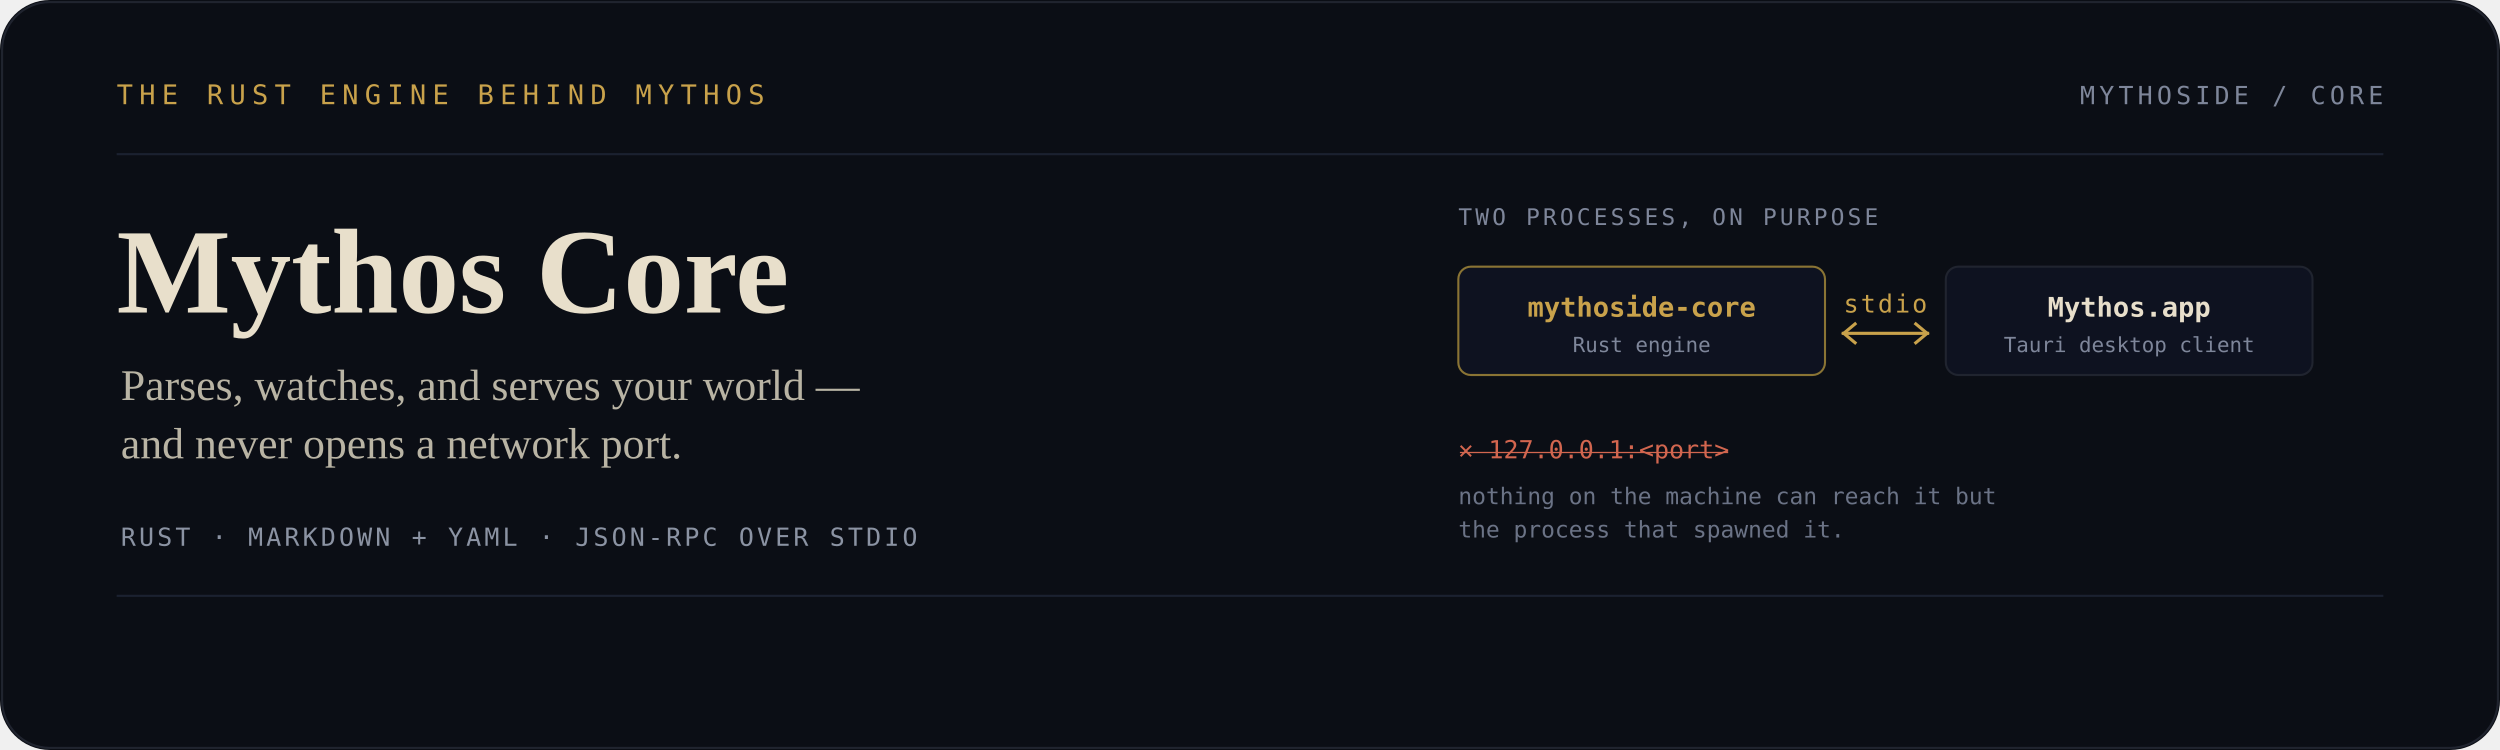
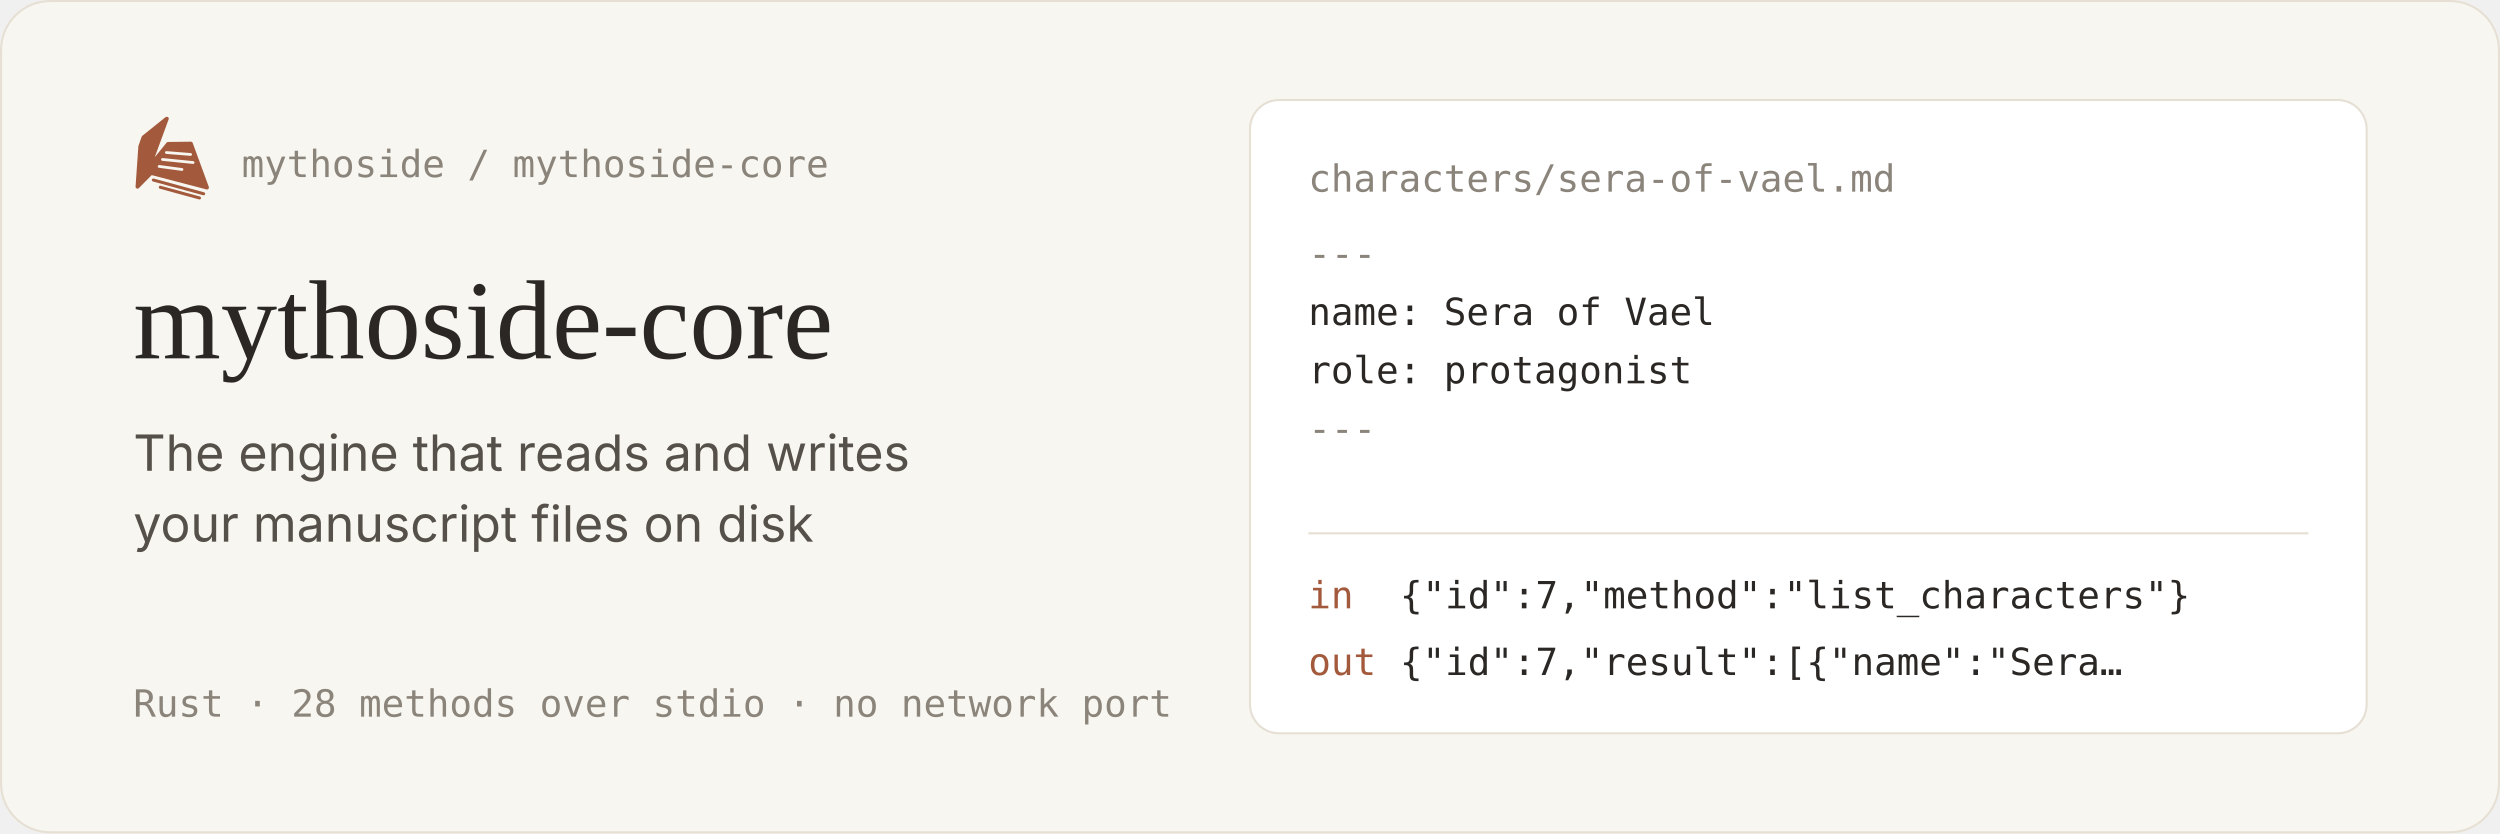
- <svg xmlns="http://www.w3.org/2000/svg" width="1200" height="360" viewBox="0 0 1200 360" role="img" aria-labelledby="t d">
-   <rect width="1200" height="360" rx="24" fill="#0B0E15" />
-   <rect x="1" y="1" width="1198" height="358" rx="23" fill="none" stroke="#20242f" />
-   <path d="M56 74H1144M56 286H1144" stroke="#1b2130" />
-   <text x="56" y="50" fill="#C9A24B" font-family="ui-monospace, SFMono-Regular, Menlo, monospace" font-size="13" letter-spacing="3">THE RUST ENGINE BEHIND MYTHOS</text>
-   <text x="1144" y="50" text-anchor="end" fill="#7E869A" font-family="ui-monospace, SFMono-Regular, Menlo, monospace" font-size="12" letter-spacing="2">MYTHOSIDE / CORE</text>
-   <text x="56" y="150" fill="#E8DFCB" font-family="Georgia, 'Times New Roman', serif" font-size="58" font-weight="600">Mythos Core</text>
-   <text x="58" y="192" fill="#B9B4A4" font-family="Georgia, 'Times New Roman', serif" font-size="21">Parses, watches, and serves your world —</text>
-   <text x="58" y="220" fill="#B9B4A4" font-family="Georgia, 'Times New Roman', serif" font-size="21">and never opens a network port.</text>
-   <text x="58" y="262" fill="#8b93a3" font-family="ui-monospace, SFMono-Regular, Menlo, monospace" font-size="12" letter-spacing="1.5">RUST · MARKDOWN + YAML · JSON-RPC OVER STDIO</text>
-   <g transform="translate(700 108)" font-family="ui-monospace, SFMono-Regular, Menlo, monospace">
-     <text x="0" y="0" fill="#7E869A" font-size="11" letter-spacing="1.5">TWO PROCESSES, ON PURPOSE</text>
-     <rect x="0" y="20" width="176" height="52" rx="6" fill="#0E1220" stroke="#8A7434" />
-     <text x="88" y="44" text-anchor="middle" fill="#C9A24B" font-size="13" font-weight="600">mythoside-core</text>
-     <text x="88" y="61" text-anchor="middle" fill="#7E869A" font-size="10">Rust engine</text>
-     <text x="205" y="42" text-anchor="middle" fill="#C9A24B" font-size="12" letter-spacing="1">stdio</text>
-     <path d="M184 52H226" stroke="#C9A24B" stroke-width="1.5" />
-     <path d="M191 47l-6 5 6 5M219 47l6 5-6 5" fill="none" stroke="#C9A24B" stroke-width="1.5" />
-     <rect x="234" y="20" width="176" height="52" rx="6" fill="#0E1220" stroke="#20242f" />
-     <text x="322" y="44" text-anchor="middle" fill="#E8DFCB" font-size="13" font-weight="600">Mythos.app</text>
-     <text x="322" y="61" text-anchor="middle" fill="#7E869A" font-size="10">Tauri desktop client</text>
-     <text x="0" y="112" fill="#D2664F" font-size="12" text-decoration="line-through">✕ 127.0.0.1:&lt;port&gt;</text>
-     <text x="0" y="134" fill="#6b7386" font-size="11">nothing on the machine can reach it but</text>
-     <text x="0" y="150" fill="#6b7386" font-size="11">the process that spawned it.</text>
+ <svg xmlns="http://www.w3.org/2000/svg" width="1200" height="400" viewBox="0 0 1200 400" role="img" aria-labelledby="title desc">
+   <defs>
+     <mask id="writing" maskUnits="userSpaceOnUse" x="-24" y="-10" width="600" height="600">
+       <rect x="-24" y="-10" width="600" height="600" fill="#fff" />
+       <path d="M214 248L388 262M186 298L406 320M162 348L326 370" stroke="#000" stroke-width="20" stroke-linecap="round" />
+     </mask>
+   </defs>
+   <rect width="1200" height="400" rx="24" fill="#F8F6F0" />
+   <rect x="0.5" y="0.5" width="1199" height="399" rx="23.5" fill="none" stroke="#E5DFD4" />
+   <g transform="translate(64 56) scale(0.0667) translate(24 10)">
+     <polygon points="217,4 88,356 226,186 390,184 506,500 104,395 6,494 26,205 49,139" mask="url(#writing)" fill="#A35A3C" stroke="#A35A3C" stroke-width="28" stroke-linejoin="round" />
+     <path d="M120 446L482 545M170 498L452 575" stroke="#A35A3C" stroke-width="22" stroke-linecap="round" />
  </g>
+   <text x="116" y="85" font-family="ui-monospace, SFMono-Regular, Menlo, Consolas, monospace" font-size="18" font-weight="400" fill="#8A847B" text-anchor="start">mythoside / mythoside-core</text>
+   <text x="64" y="172" font-family="Newsreader, Georgia, 'Times New Roman', serif" font-size="54" font-weight="500" fill="#2A2724" text-anchor="start">mythoside-core</text>
+   <text x="64" y="226" font-family="-apple-system, BlinkMacSystemFont, 'Segoe UI', Inter, sans-serif" font-size="24" font-weight="400" fill="#55504A" text-anchor="start">The engine that reads and writes</text>
+   <text x="64" y="260" font-family="-apple-system, BlinkMacSystemFont, 'Segoe UI', Inter, sans-serif" font-size="24" font-weight="400" fill="#55504A" text-anchor="start">your manuscript files on disk</text>
+   <text x="64" y="344" font-family="ui-monospace, SFMono-Regular, Menlo, Consolas, monospace" font-size="18" font-weight="400" fill="#8A847B" text-anchor="start">Rust · 28 methods over stdio · no network port</text>
+   <rect x="600" y="48" width="536" height="304" rx="14" fill="#FFFFFF" stroke="#E5DFD4" />
+   <text x="628" y="92" font-family="ui-monospace, SFMono-Regular, Menlo, Consolas, monospace" font-size="18" font-weight="400" fill="#8A847B" text-anchor="start">characters/sera-of-vael.md</text>
+   <text x="628" y="128" font-family="ui-monospace, SFMono-Regular, Menlo, Consolas, monospace" font-size="18" font-weight="400" fill="#8A847B" text-anchor="start">---</text>
+   <text x="628" y="156" font-family="ui-monospace, SFMono-Regular, Menlo, Consolas, monospace" font-size="18" font-weight="400" fill="#2A2724" text-anchor="start">name: Sera of Vael</text>
+   <text x="628" y="184" font-family="ui-monospace, SFMono-Regular, Menlo, Consolas, monospace" font-size="18" font-weight="400" fill="#2A2724" text-anchor="start">role: protagonist</text>
+   <text x="628" y="212" font-family="ui-monospace, SFMono-Regular, Menlo, Consolas, monospace" font-size="18" font-weight="400" fill="#8A847B" text-anchor="start">---</text>
+   <line x1="628" y1="256" x2="1108" y2="256" stroke="#E5DFD4" />
+   <text x="628" y="292" font-family="ui-monospace, SFMono-Regular, Menlo, Consolas, monospace" font-size="18" font-weight="400" fill="#A35A3C" text-anchor="start" xml:space="preserve">in </text>
+   <text x="672" y="292" font-family="ui-monospace, SFMono-Regular, Menlo, Consolas, monospace" font-size="18" font-weight="400" fill="#2A2724" text-anchor="start">{"id":7,"method":"list_characters"}</text>
+   <text x="628" y="324" font-family="ui-monospace, SFMono-Regular, Menlo, Consolas, monospace" font-size="18" font-weight="400" fill="#A35A3C" text-anchor="start">out</text>
+   <text x="672" y="324" font-family="ui-monospace, SFMono-Regular, Menlo, Consolas, monospace" font-size="18" font-weight="400" fill="#2A2724" text-anchor="start">{"id":7,"result":[{"name":"Sera…</text>
</svg>
